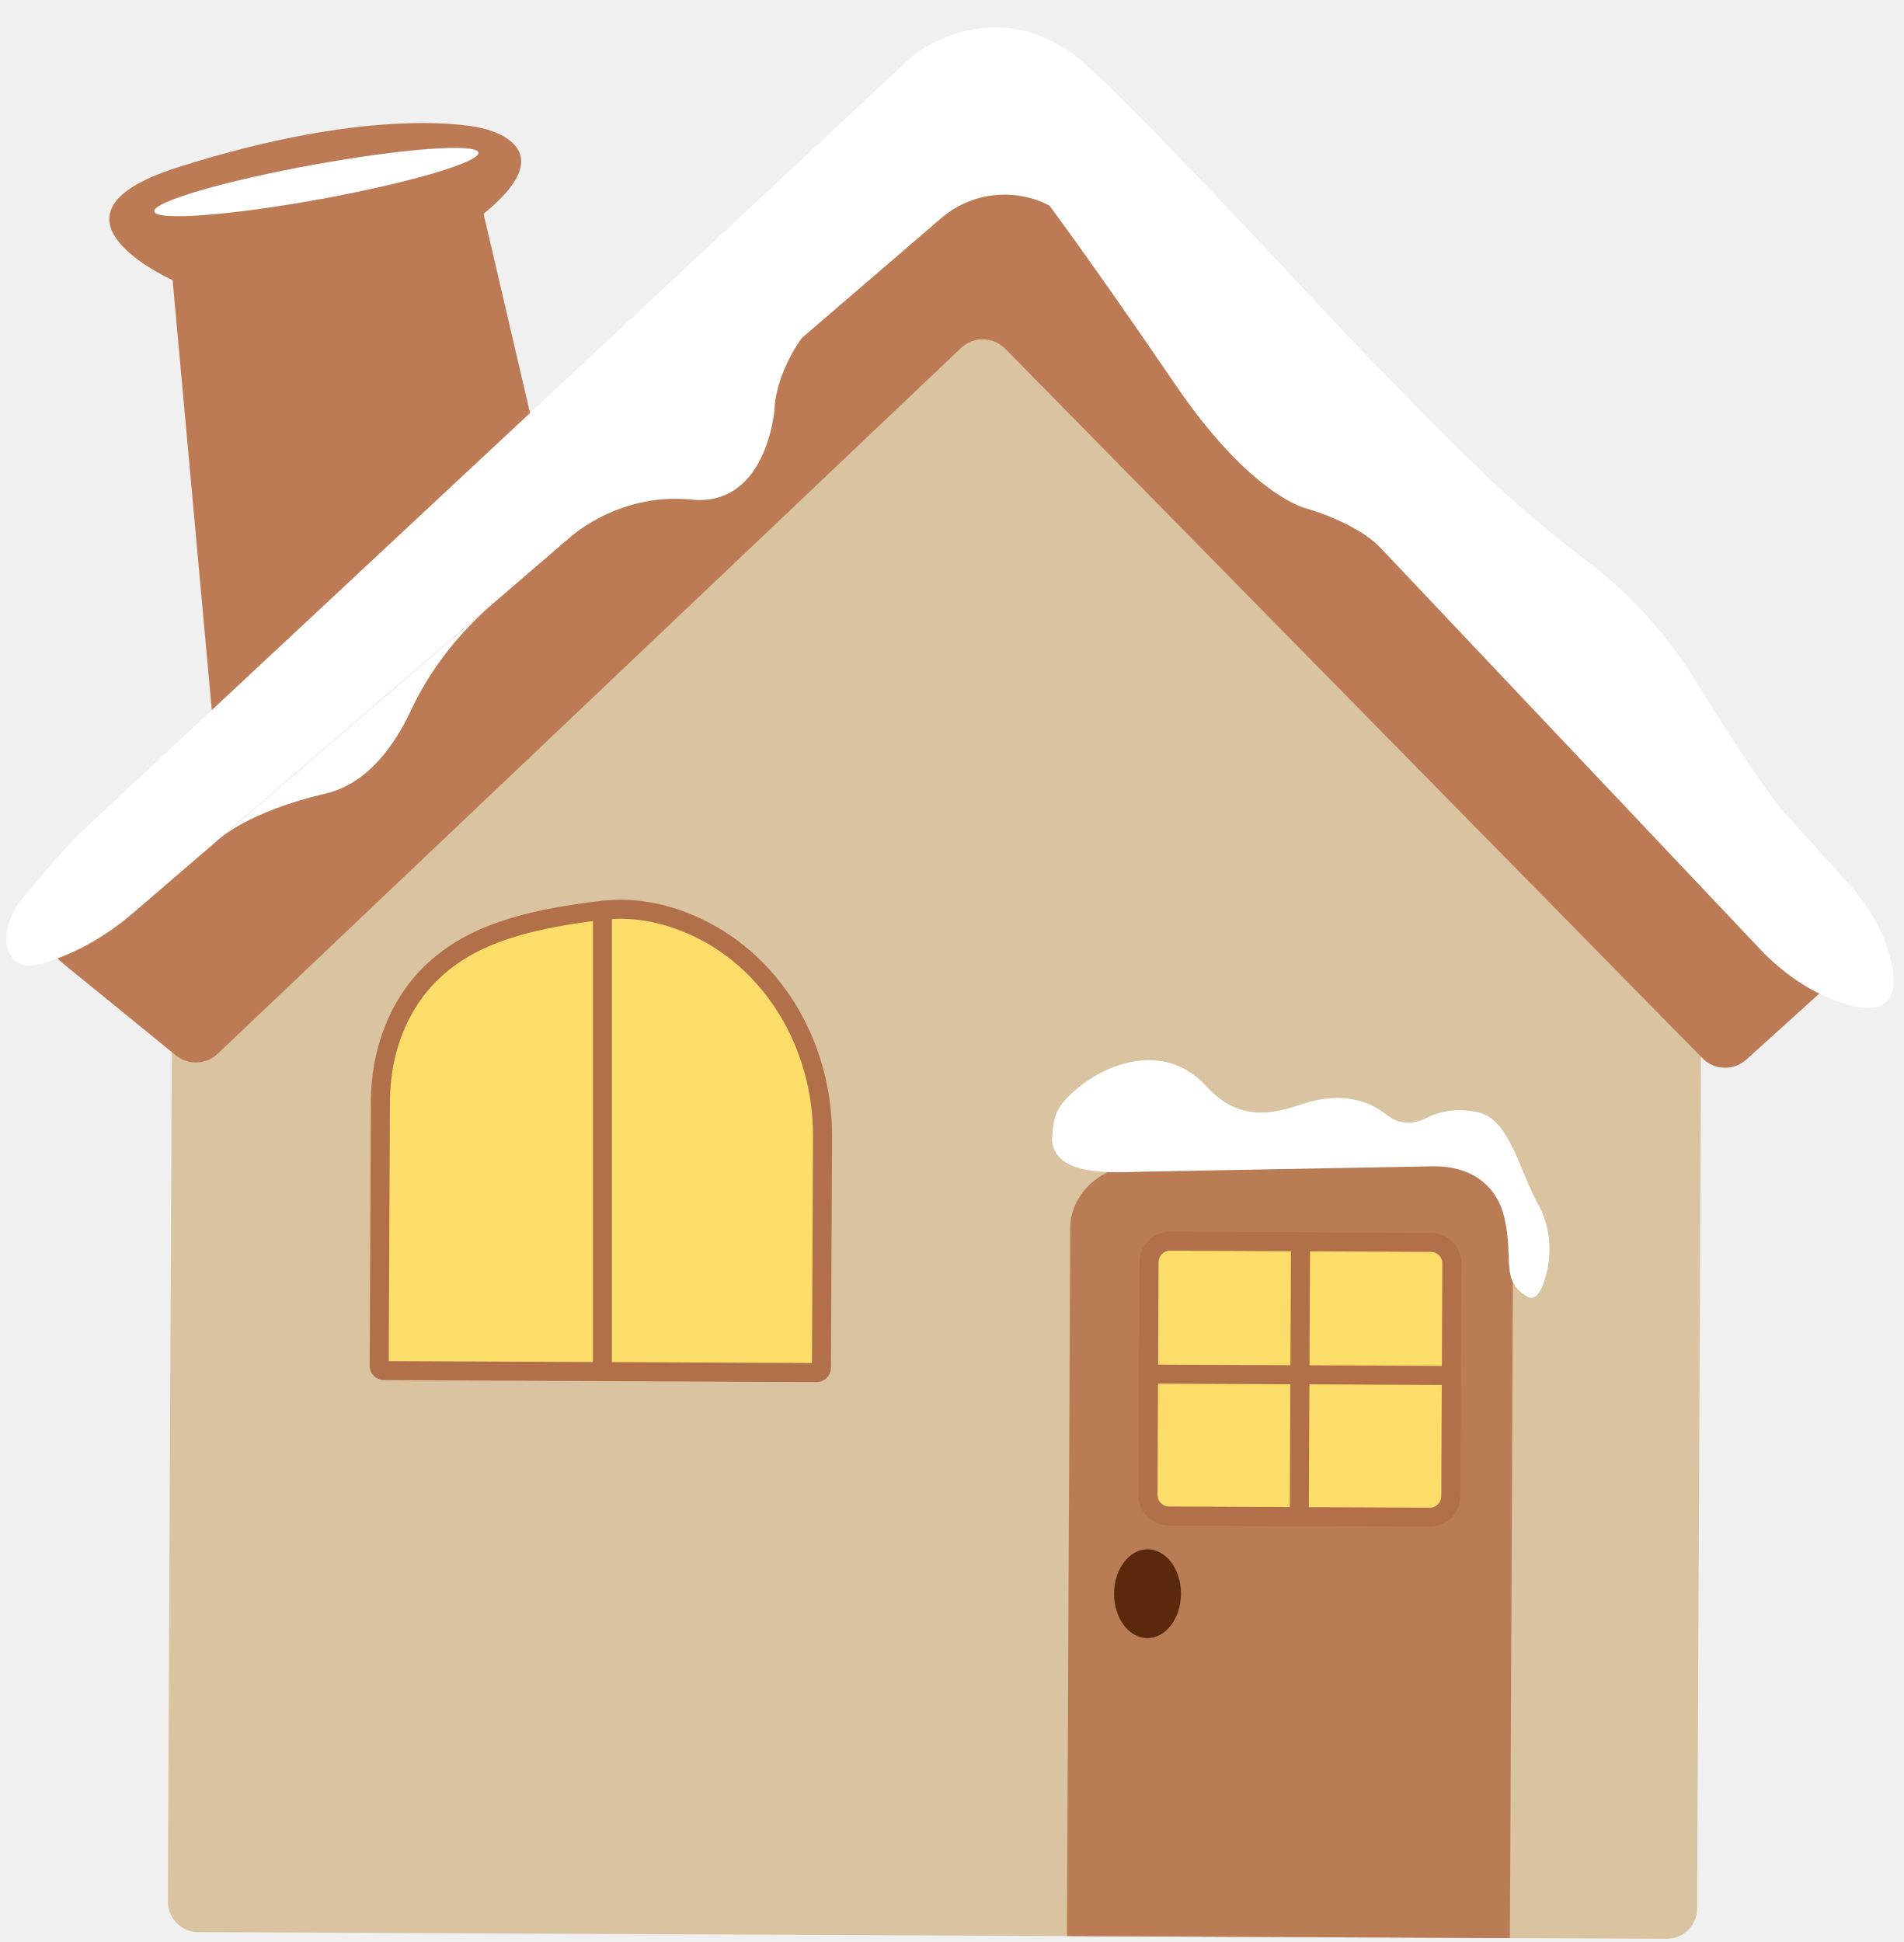
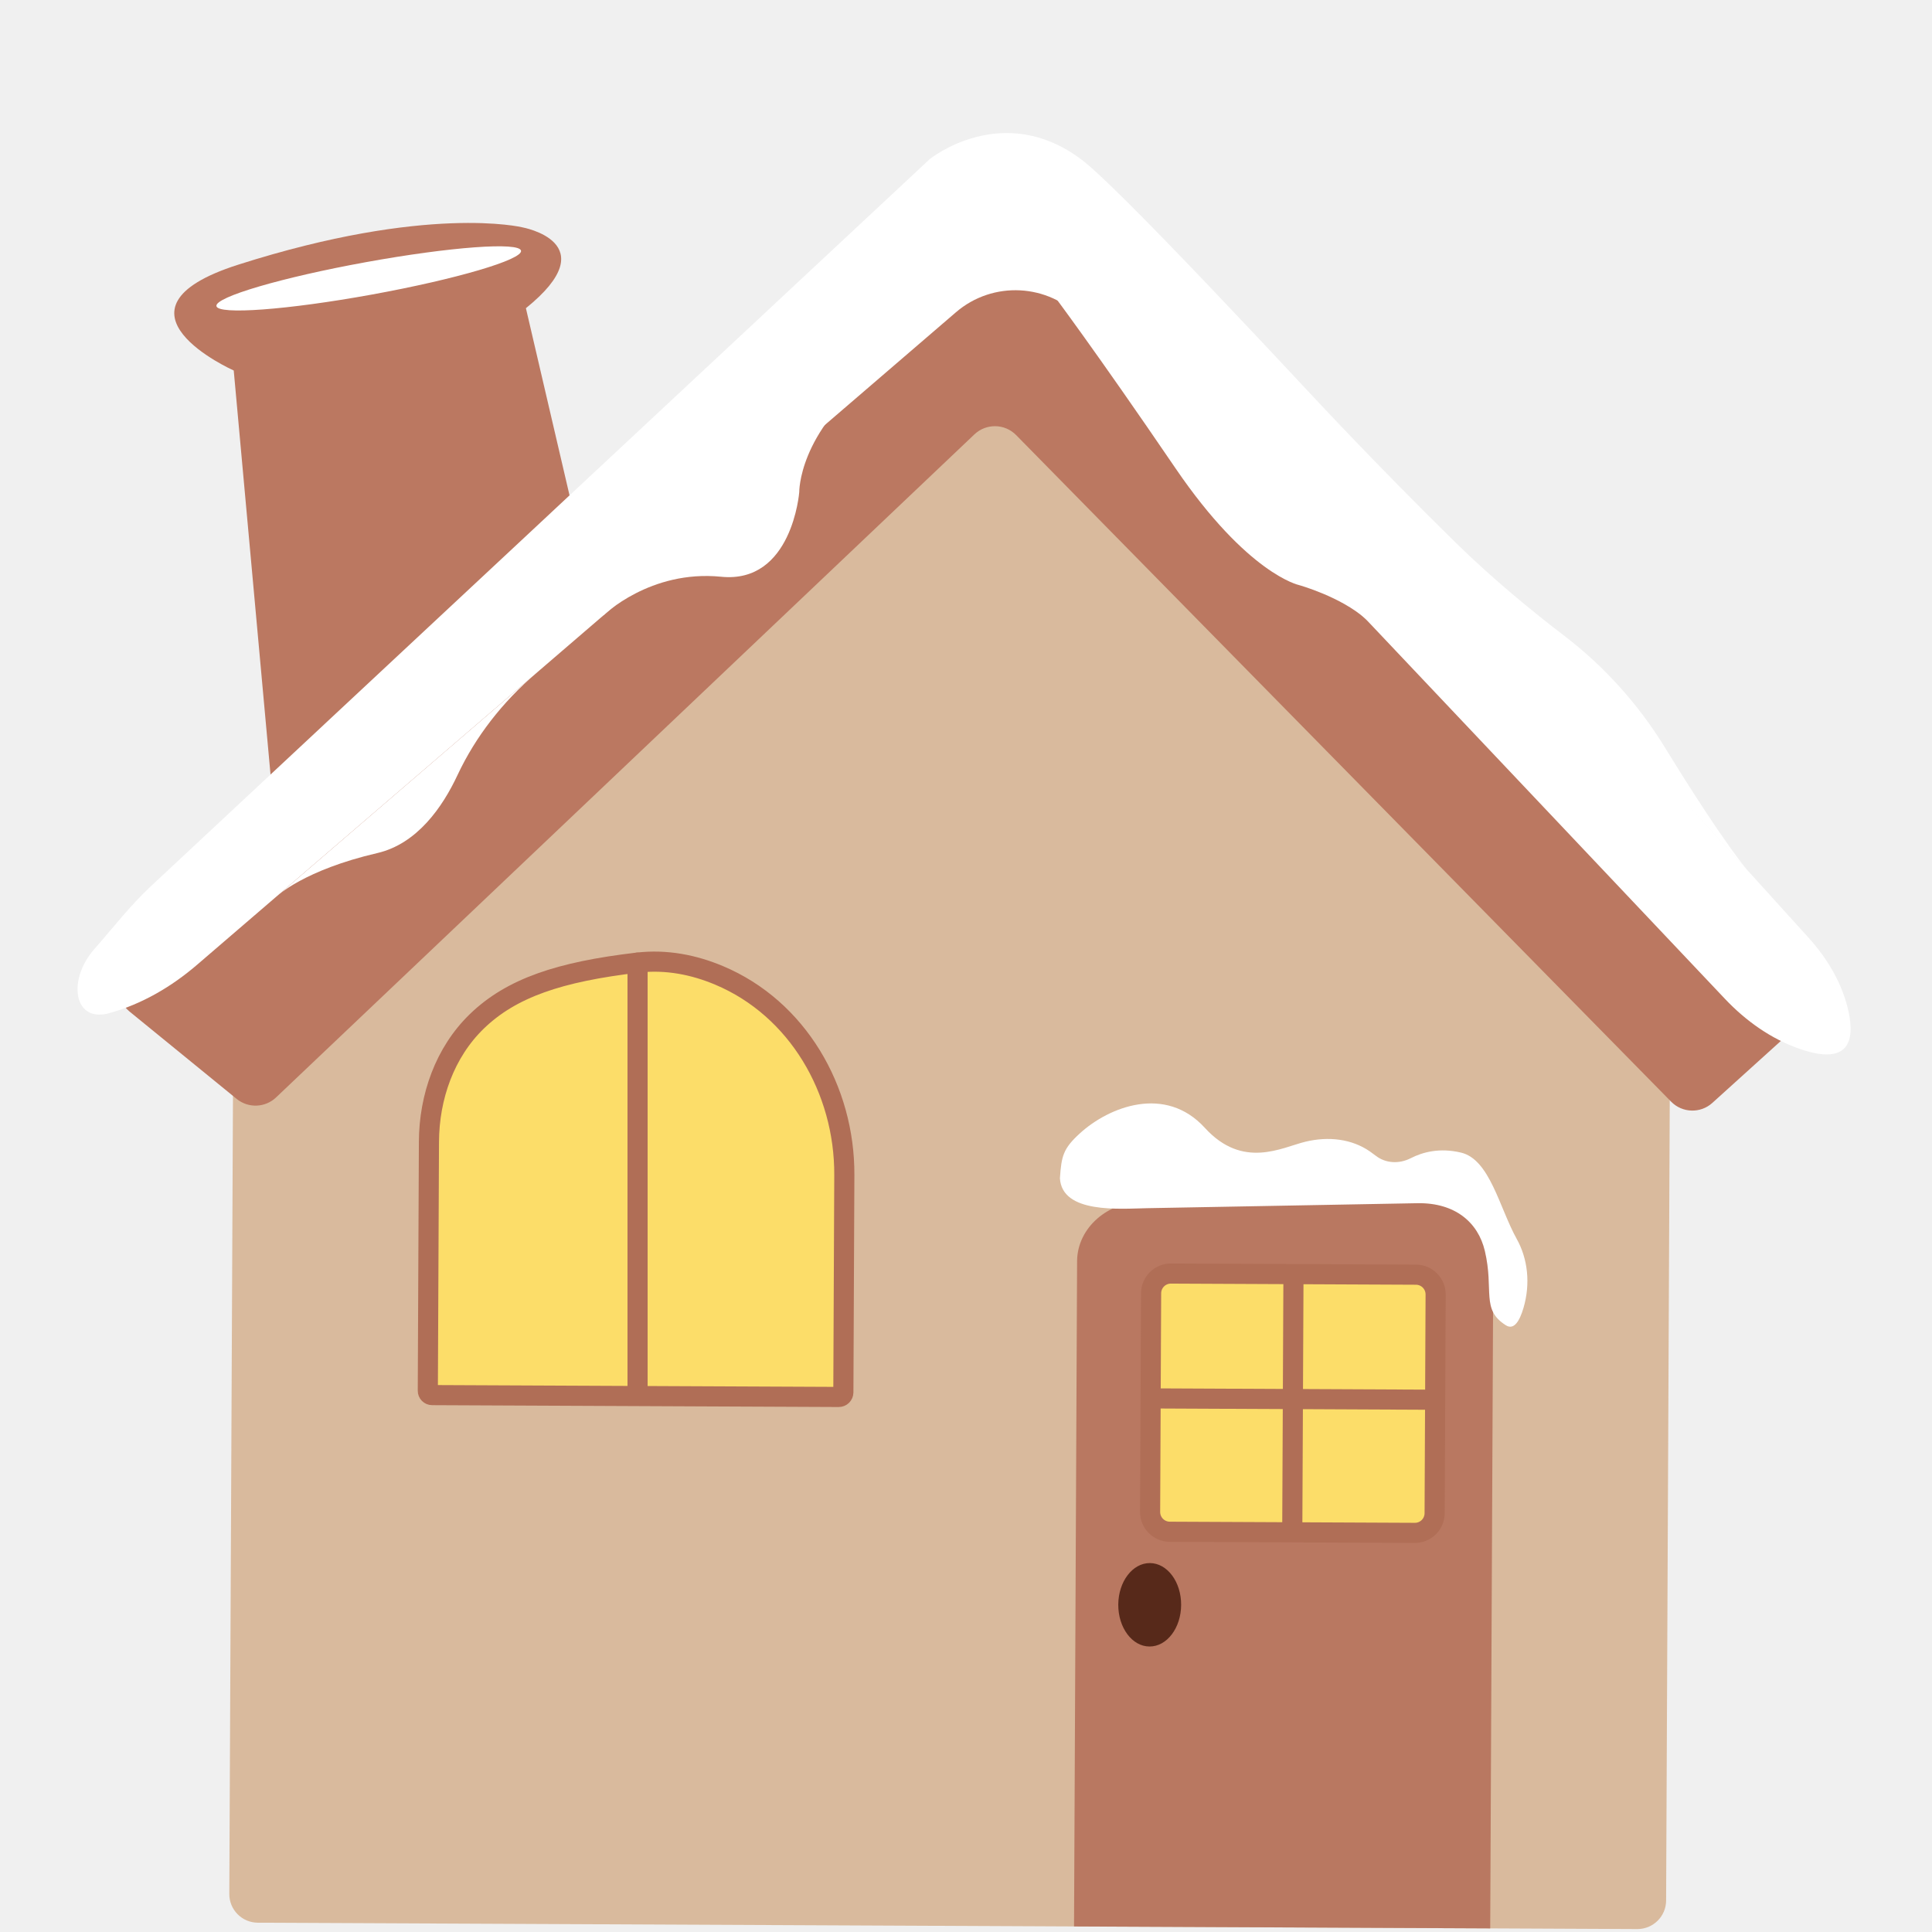
- <svg xmlns="http://www.w3.org/2000/svg" width="50" height="51" viewBox="0 0 50 51" fill="none">
-   <g id="Group 1321315787">
-     <g id="Group">
-       <path id="Vector" d="M5.76 20.82L4.533 7.356C4.533 7.356 0.716 5.657 4.651 4.4C9.955 2.705 12.595 3.353 12.595 3.353C12.595 3.353 14.978 3.775 12.699 5.614L16.082 20.123C16.082 20.123 11.337 25.471 5.76 20.82Z" fill="#BC7B54" />
-       <path id="Vector_2" d="M8.389 5.234C10.74 4.806 12.609 4.257 12.564 4.007C12.518 3.757 10.575 3.901 8.224 4.328C5.873 4.756 4.004 5.305 4.049 5.555C4.095 5.805 6.038 5.661 8.389 5.234Z" fill="white" />
-     </g>
-     <path id="Vector_3" d="M4.516 26.669L4.409 49.937C4.407 50.379 4.764 50.738 5.206 50.74L43.764 50.917C44.206 50.919 44.565 50.563 44.568 50.121L44.682 25.172C44.683 24.965 44.604 24.767 44.461 24.617L27.007 6.289C26.703 5.971 26.2 5.956 25.88 6.258L4.769 26.09C4.609 26.24 4.517 26.45 4.516 26.669Z" fill="#DAC3A1" />
-     <path id="Vector_4" d="M1.621 25.274L4.617 27.715C4.942 27.98 5.412 27.962 5.716 27.674L25.236 9.14C25.565 8.828 26.084 8.837 26.402 9.161L44.709 27.792C45.021 28.111 45.53 28.125 45.861 27.826L47.838 26.037C48.185 25.723 48.206 25.185 47.882 24.846L27.023 2.96C26.716 2.638 26.21 2.615 25.874 2.906L1.601 24C1.211 24.339 1.221 24.947 1.621 25.274Z" fill="#BC7B54" />
-     <path id="Vector_5" d="M1.053 25.318C0.05 25.595 -0.119 24.386 0.637 23.527C1.157 22.936 1.637 22.312 2.211 21.776L23.986 1.448C23.986 1.448 26.028 -0.206 28.239 1.468C30.219 2.967 45.402 19.728 48.555 23.215C49.047 23.76 49.437 24.397 49.626 25.106C49.853 25.956 49.798 26.835 48.306 26.317C47.502 26.038 46.794 25.533 46.209 24.914L28.235 5.91C27.298 4.92 25.75 4.84 24.717 5.729L10.394 18.045L3.51 23.964C2.794 24.58 1.964 25.066 1.052 25.318L1.053 25.318Z" fill="white" />
-     <path id="Vector_6" d="M10.08 35.994L21.444 36.046C21.514 36.046 21.572 35.99 21.572 35.919L21.6 29.841C21.611 27.461 20.294 25.184 18.099 24.262C17.403 23.97 16.634 23.811 15.82 23.906C13.631 24.162 12.293 24.615 11.332 25.543C10.431 26.413 9.996 27.66 9.99 28.912L9.958 35.87C9.958 35.937 10.011 35.993 10.08 35.994Z" fill="#FCDD69" stroke="#B17049" stroke-width="0.5" stroke-miterlimit="10" />
-     <path id="Vector_7" d="M15.82 23.907L15.82 35.942" stroke="#B17049" stroke-width="0.5" stroke-miterlimit="10" stroke-linecap="round" />
-     <path id="Vector_8" d="M28.019 50.845L28.105 32.259C28.105 32.252 28.105 32.245 28.105 32.238C28.119 31.299 28.984 30.591 29.923 30.592L36.186 30.596C38.356 30.545 39.746 30.21 39.734 32.792L39.651 50.898L28.019 50.845L28.019 50.845Z" fill="#BA7C55" />
-     <path id="Vector_9" d="M27.626 29.927C27.668 29.311 27.716 29.104 28.183 28.677C28.999 27.932 30.574 27.317 31.674 28.523C32.74 29.691 33.827 29.071 34.486 28.912C35.135 28.755 35.782 28.831 36.29 29.184C36.345 29.222 36.4 29.262 36.456 29.306C36.724 29.512 37.098 29.543 37.436 29.37C37.76 29.204 38.234 29.073 38.835 29.215C39.642 29.405 39.909 30.758 40.394 31.629C40.7 32.178 40.782 32.876 40.581 33.559C40.475 33.919 40.318 34.185 40.09 34.042C39.389 33.601 39.763 33.067 39.503 31.965C39.311 31.155 38.661 30.618 37.636 30.629L30.065 30.769C29.297 30.784 27.68 30.928 27.625 29.927L27.626 29.927Z" fill="white" />
-     <path id="Vector_10" d="M30.129 43.02C30.614 43.023 31.01 42.502 31.013 41.858C31.016 41.214 30.625 40.69 30.14 40.687C29.655 40.685 29.259 41.206 29.256 41.85C29.253 42.494 29.644 43.018 30.129 43.02Z" fill="#5A290D" />
-     <path id="Vector_11" d="M37.578 32.627L30.729 32.595C30.424 32.594 30.176 32.84 30.175 33.145L30.147 39.258C30.145 39.563 30.391 39.811 30.696 39.813L37.544 39.844C37.849 39.846 38.097 39.6 38.099 39.295L38.127 33.181C38.128 32.877 37.882 32.628 37.578 32.627Z" fill="#FCDD69" stroke="#B17049" stroke-width="0.5" stroke-miterlimit="10" />
-     <path id="Vector_12" d="M30.161 36.086L38.114 36.122" stroke="#B17049" stroke-width="0.5" stroke-miterlimit="10" />
-     <path id="Vector_13" d="M34.153 32.611L34.12 39.828" stroke="#B17049" stroke-width="0.5" stroke-miterlimit="10" />
-     <path id="Vector_14" d="M14.868 14.197C14.868 14.197 16.168 12.921 18.155 13.12C20.143 13.32 20.339 10.755 20.339 10.755C20.339 10.755 20.311 9.092 22.405 7.494L20.401 7.195L13.75 13.708L14.868 14.197L14.868 14.197Z" fill="white" />
-     <path id="Vector_15" d="M5.741 22.046C5.741 22.046 6.5 21.318 8.547 20.842C9.662 20.583 10.371 19.554 10.785 18.669C11.296 17.577 12.053 16.619 12.968 15.832" fill="white" />
-     <path id="Vector_16" d="M27.413 5.203C27.413 5.203 28.566 6.727 30.858 10.091C32.874 13.048 34.304 13.352 34.304 13.352C34.304 13.352 35.476 13.677 36.166 14.296C37.583 15.566 37.021 12.158 37.021 12.158L27.884 4.599L27.413 5.203Z" fill="white" />
-     <path id="Vector_17" d="M34.753 8.139C34.753 8.139 36.51 10.032 38.685 12.165C39.728 13.188 40.852 14.106 41.739 14.784C42.856 15.638 43.801 16.695 44.537 17.893C46.23 20.649 46.856 21.339 46.856 21.339" fill="white" />
-   </g>
+ <svg xmlns="http://www.w3.org/2000/svg" width="48" height="48" viewBox="0 0 48 48" fill="none">
+   <path d="M6.897 21.174L5.807 9.205C5.807 9.205 2.414 7.696 5.912 6.578C10.626 5.072 12.972 5.647 12.972 5.647C12.972 5.647 15.091 6.023 13.066 7.657L16.072 20.554C16.072 20.554 11.855 25.308 6.897 21.174Z" fill="#BB7861" />
+   <path d="M9.234 7.319C11.324 6.939 12.986 6.451 12.945 6.229C12.905 6.006 11.178 6.134 9.088 6.514C6.998 6.894 5.336 7.382 5.377 7.605C5.417 7.827 7.144 7.699 9.234 7.319Z" fill="white" />
+   <path d="M5.792 26.373L5.697 47.055C5.696 47.448 6.012 47.767 6.405 47.769L40.679 47.927C41.072 47.928 41.392 47.612 41.394 47.219L41.495 25.042C41.496 24.858 41.426 24.682 41.299 24.548L25.784 8.257C25.514 7.974 25.067 7.961 24.782 8.229L6.017 25.858C5.875 25.991 5.793 26.178 5.792 26.373Z" fill="#D9BA9D" />
+   <path d="M3.219 25.132L5.881 27.303C6.17 27.538 6.588 27.522 6.858 27.266L24.209 10.792C24.502 10.514 24.963 10.522 25.246 10.81L41.519 27.371C41.797 27.654 42.249 27.667 42.542 27.402L44.301 25.811C44.609 25.532 44.627 25.053 44.34 24.752L25.797 5.298C25.525 5.012 25.075 4.991 24.777 5.25L3.201 24C2.854 24.302 2.863 24.842 3.219 25.132Z" fill="#BB7861" />
+   <path d="M2.714 25.172C1.822 25.418 1.672 24.343 2.344 23.579C2.806 23.055 3.232 22.5 3.743 22.023L23.098 3.954C23.098 3.954 24.913 2.483 26.879 3.972C28.639 5.305 42.135 20.203 44.938 23.303C45.375 23.787 45.721 24.353 45.89 24.983C46.091 25.738 46.042 26.52 44.716 26.06C44.001 25.812 43.372 25.363 42.852 24.812L26.875 7.92C26.043 7.041 24.667 6.969 23.749 7.759L11.017 18.707L4.898 23.968C4.261 24.516 3.523 24.948 2.713 25.172L2.714 25.172Z" fill="white" />
+   <path d="M10.737 34.661L20.838 34.707C20.901 34.708 20.952 34.657 20.953 34.594L20.977 29.192C20.987 27.076 19.816 25.052 17.865 24.233C17.247 23.973 16.563 23.832 15.839 23.916C13.894 24.144 12.705 24.547 11.85 25.372C11.05 26.145 10.662 27.253 10.657 28.366L10.629 34.551C10.628 34.611 10.676 34.661 10.737 34.661Z" fill="#FCDD69" stroke="#B06E56" stroke-width="0.5" stroke-miterlimit="10" />
+   <path d="M15.84 23.917L15.84 34.615" stroke="#B06E56" stroke-width="0.5" stroke-miterlimit="10" stroke-linecap="round" />
+   <path d="M26.684 47.862L26.76 31.341C26.76 31.335 26.76 31.329 26.76 31.322C26.773 30.488 27.541 29.859 28.376 29.859L33.943 29.863C35.872 29.818 37.108 29.52 37.098 31.815L37.024 47.91L26.684 47.862L26.684 47.862Z" fill="#B97861" />
+   <path d="M26.334 29.269C26.371 28.721 26.414 28.537 26.829 28.158C27.555 27.495 28.954 26.948 29.933 28.02C30.88 29.059 31.846 28.508 32.431 28.366C33.008 28.227 33.584 28.295 34.036 28.608C34.084 28.642 34.133 28.678 34.183 28.716C34.421 28.9 34.754 28.927 35.054 28.773C35.342 28.626 35.763 28.509 36.298 28.636C37.015 28.805 37.252 30.007 37.683 30.782C37.956 31.27 38.029 31.89 37.85 32.497C37.755 32.817 37.616 33.054 37.413 32.926C36.789 32.534 37.122 32.06 36.891 31.08C36.721 30.36 36.143 29.883 35.232 29.893L28.502 30.017C27.819 30.03 26.382 30.159 26.333 29.269L26.334 29.269Z" fill="white" />
+   <path d="M28.559 40.907C28.991 40.909 29.342 40.447 29.345 39.874C29.348 39.301 29 38.836 28.569 38.834C28.138 38.832 27.786 39.294 27.783 39.867C27.781 40.44 28.128 40.906 28.559 40.907Z" fill="#57291A" />
+   <path d="M35.18 31.669L29.092 31.641C28.821 31.64 28.601 31.858 28.599 32.129L28.574 37.563C28.573 37.834 28.792 38.055 29.063 38.056L35.15 38.084C35.421 38.086 35.642 37.867 35.643 37.596L35.668 32.162C35.669 31.891 35.451 31.67 35.18 31.669Z" fill="#FCDD69" stroke="#B06E56" stroke-width="0.5" stroke-miterlimit="10" />
+   <path d="M28.588 34.743L35.657 34.776" stroke="#B06E56" stroke-width="0.5" stroke-miterlimit="10" />
+   <path d="M32.136 31.654L32.106 38.069" stroke="#B06E56" stroke-width="0.5" stroke-miterlimit="10" />
+   <path d="M14.994 15.287C14.994 15.287 16.149 14.152 17.916 14.329C19.682 14.507 19.857 12.227 19.857 12.227C19.857 12.227 19.832 10.748 21.693 9.328L19.912 9.062L14 14.852L14.993 15.286L14.994 15.287Z" fill="white" />
+   <path d="M6.881 22.264C6.881 22.264 7.555 21.616 9.375 21.194C10.366 20.963 10.996 20.048 11.364 19.262C11.819 18.291 12.491 17.439 13.305 16.74" fill="white" />
+   <path d="M26.145 7.292C26.145 7.292 27.169 8.646 29.207 11.637C30.999 14.265 32.27 14.535 32.27 14.535C32.27 14.535 33.312 14.824 33.925 15.374C35.185 16.503 34.685 13.473 34.685 13.473L26.563 6.755L26.145 7.292Z" fill="white" />
+   <path d="M32.669 9.901C32.669 9.901 34.231 11.584 36.164 13.48C37.092 14.39 38.091 15.206 38.879 15.808C39.871 16.567 40.711 17.507 41.365 18.572C42.871 21.022 43.427 21.635 43.427 21.635" fill="white" />
</svg>
